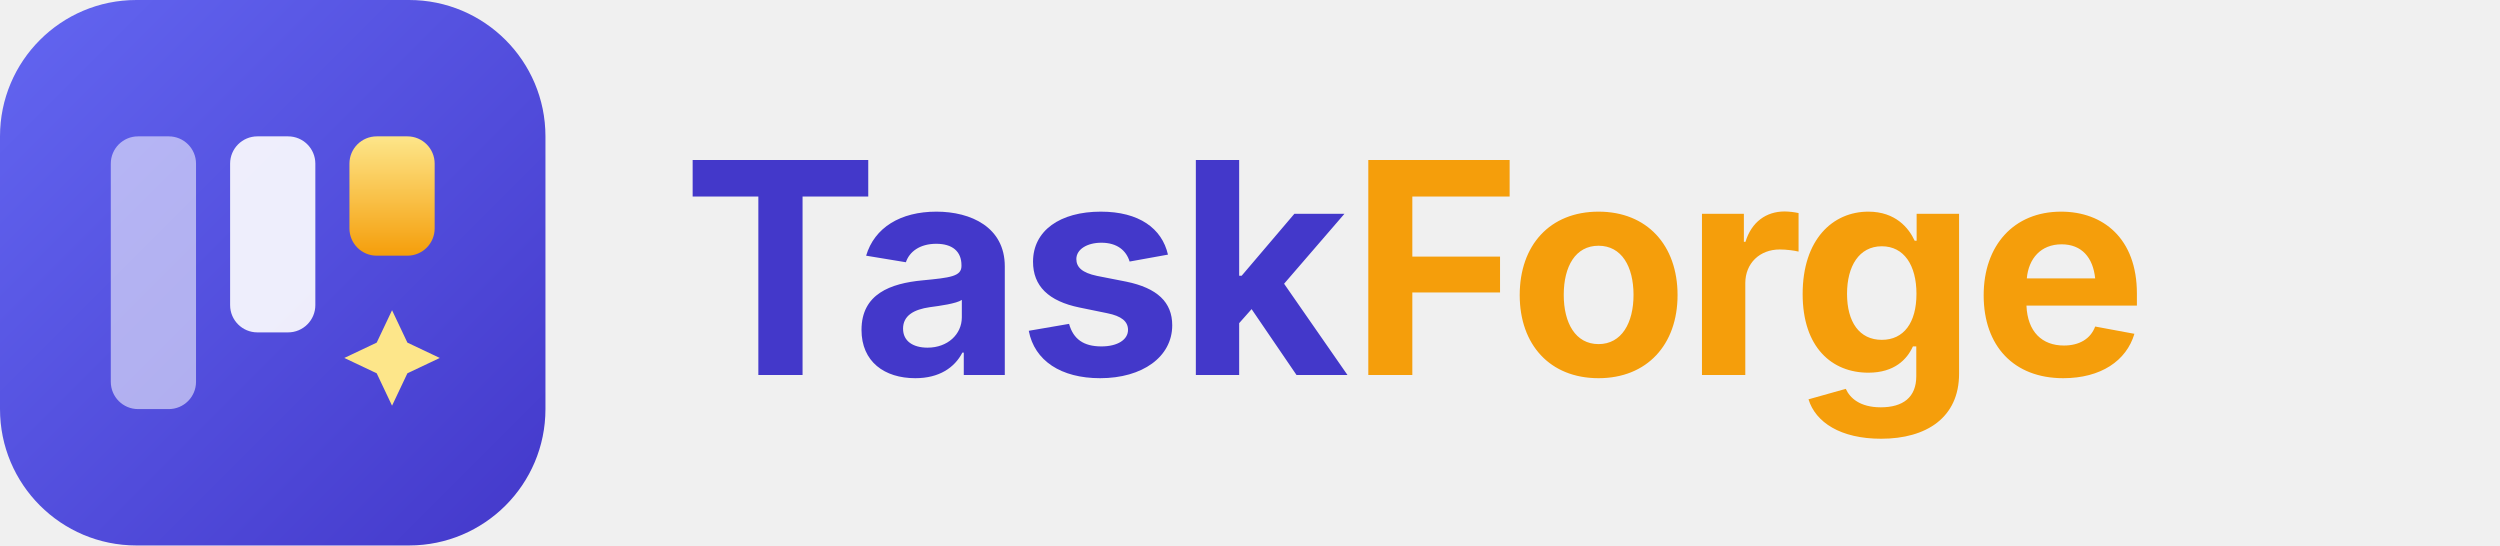
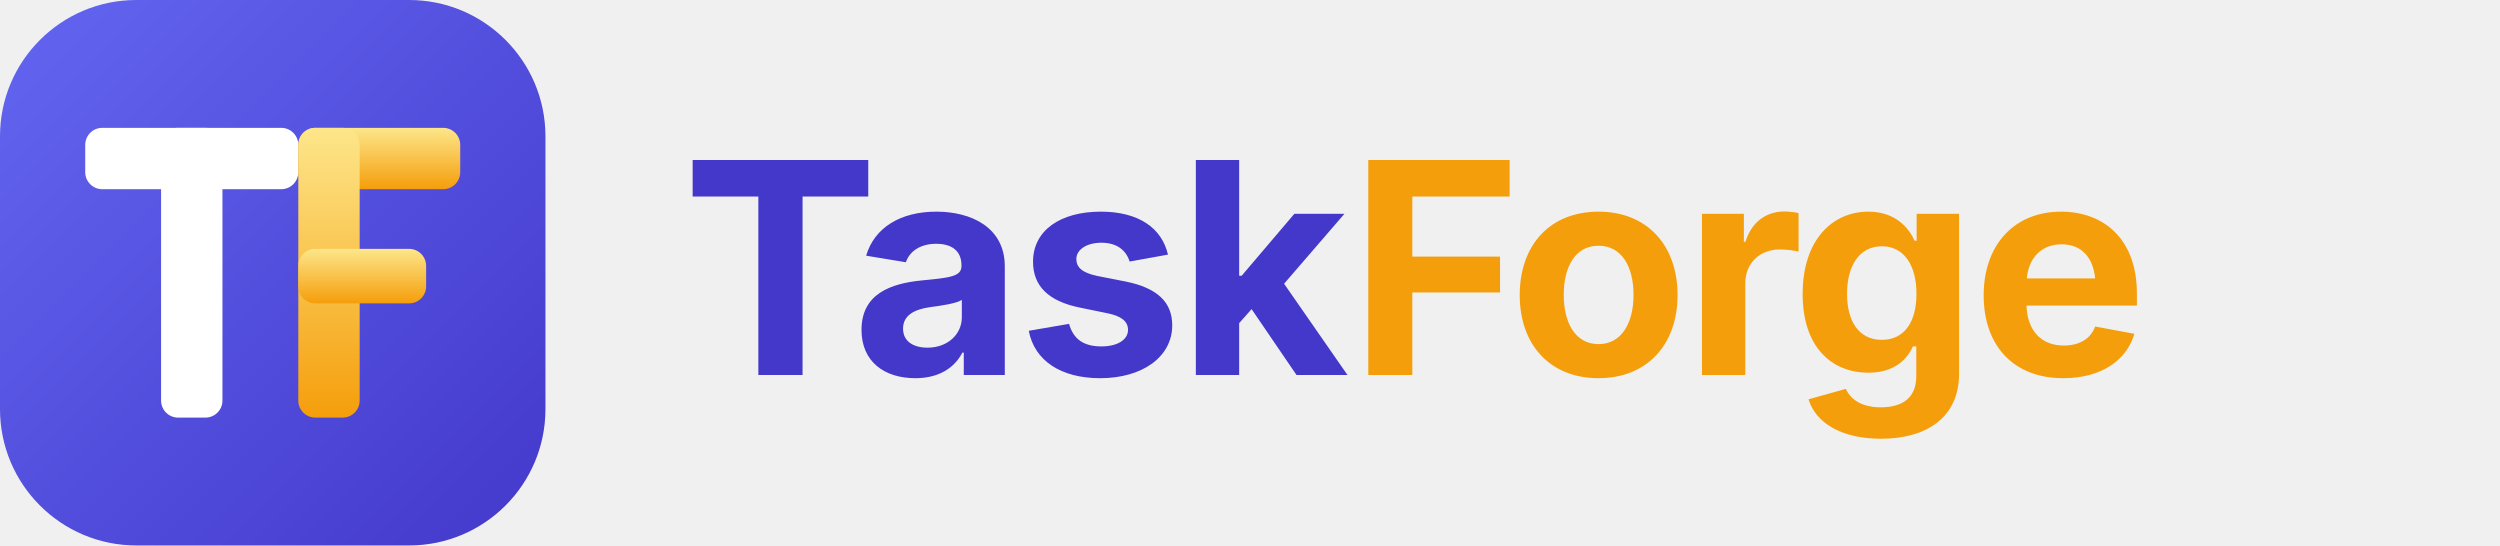
<svg xmlns="http://www.w3.org/2000/svg" viewBox="0 0 220 48" role="img" aria-label="TaskForge">
  <defs>
    <linearGradient id="tfw-tile" x1="0" y1="0" x2="1" y2="1">
      <stop offset="0" stop-color="#6366f1" />
      <stop offset="1" stop-color="#4338ca" />
    </linearGradient>
    <linearGradient id="tfw-ember" x1="0" y1="0" x2="0" y2="1">
      <stop offset="0" stop-color="#fde68a" />
      <stop offset="1" stop-color="#f59e0b" />
    </linearGradient>
  </defs>
  <g transform="scale(1.5)">
    <rect width="32" height="32" rx="8" fill="url(#tfw-tile)" />
-     <rect x="6.5" y="8" width="5" height="16" rx="1.6" fill="#fff" fill-opacity=".55" />
-     <rect x="13.5" y="8" width="5" height="11.5" rx="1.6" fill="#fff" fill-opacity=".9" />
-     <rect x="20.5" y="8" width="5" height="7" rx="1.6" fill="url(#tfw-ember)" />
-     <path d="M23 18.2l.9 1.9 1.9.9-1.9.9-.9 1.9-.9-1.9-1.9-.9 1.9-.9z" fill="#fde68a" />
+     <g fill="#fff">
+       <rect x="5" y="7.5" width="12.5" height="3.6" rx="1" />
+       <rect x="9.45" y="7.5" width="3.6" height="17" rx="1" />
+     </g>
+     <g fill="url(#tfw-ember)">
+       <rect x="17.5" y="7.5" width="9.5" height="3.6" rx="1" />
+       <rect x="17.5" y="7.5" width="3.6" height="17" rx="1" />
+       <rect x="17.5" y="14.6" width="7.5" height="3.2" rx="1" />
+     </g>
  </g>
  <text x="60" y="33" font-family="Inter, 'Segoe UI', system-ui, -apple-system, sans-serif" font-size="26" font-weight="700" letter-spacing="-0.5" fill="#4338ca">Task<tspan fill="#f59e0b">Forge</tspan>
  </text>
</svg>
